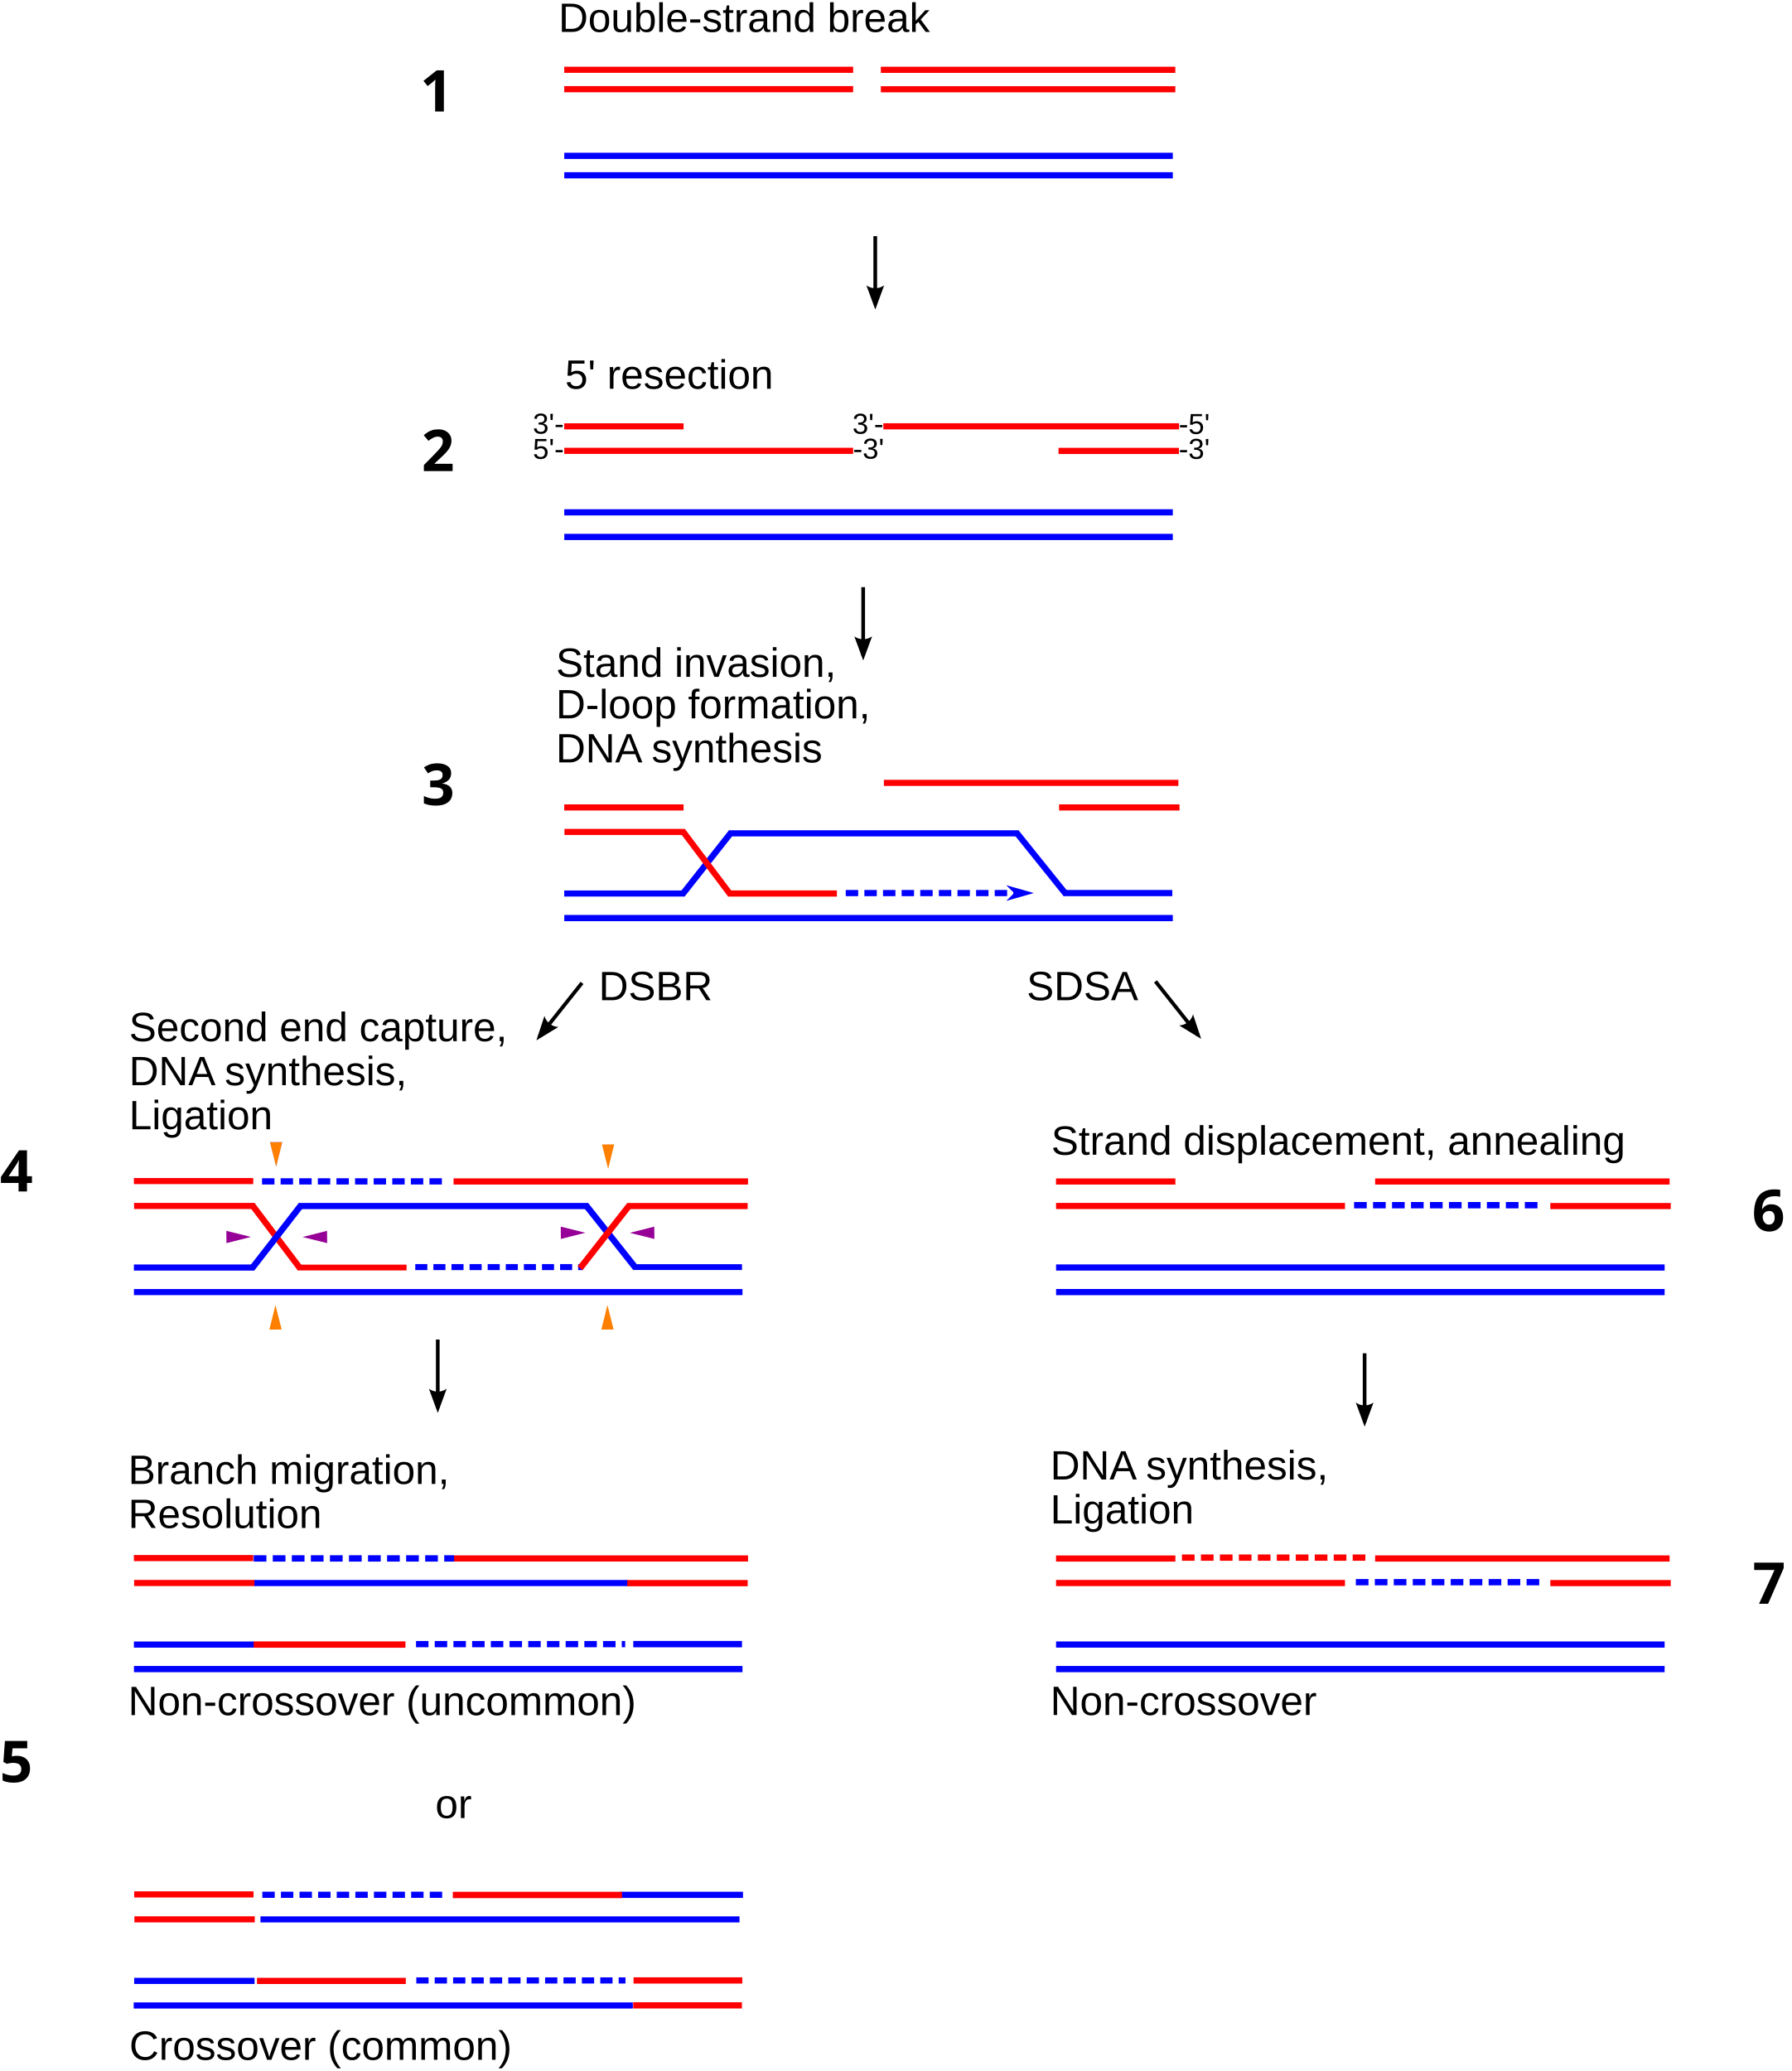
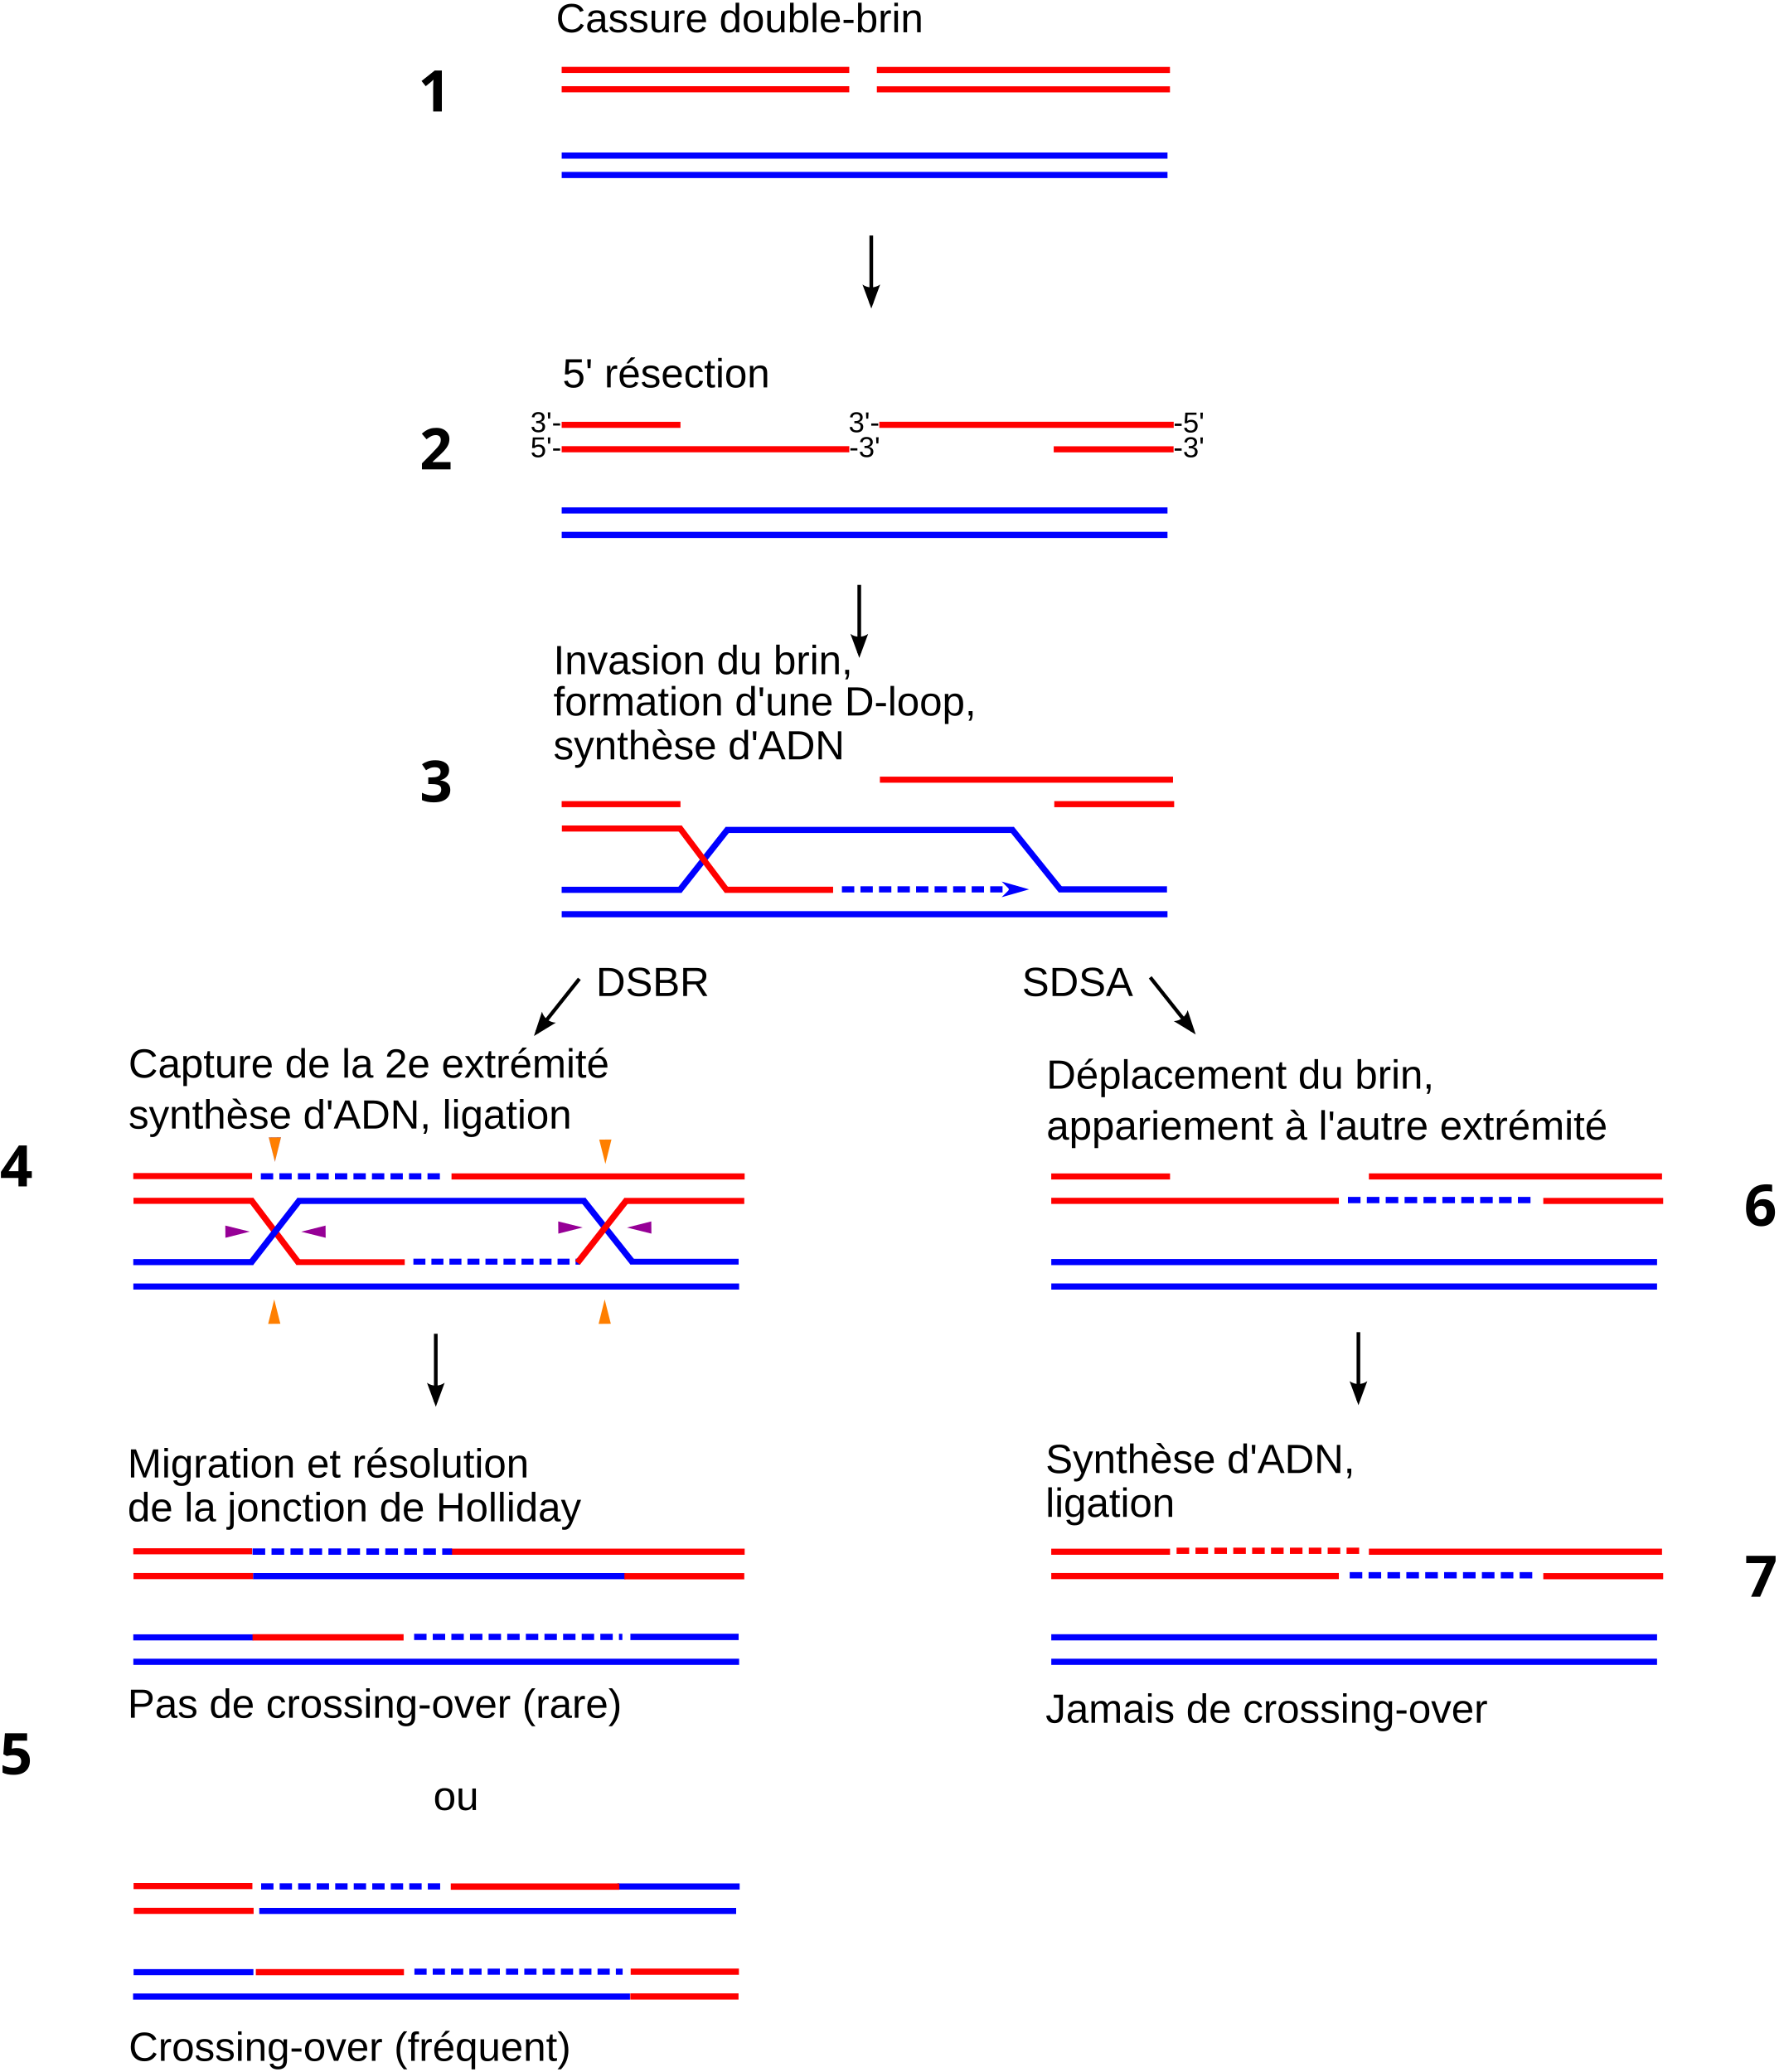
- <svg xmlns="http://www.w3.org/2000/svg" width="699.436" height="808.593" id="svg2" version="1.0">
+ <svg xmlns="http://www.w3.org/2000/svg" width="699.436" height="812.788" id="svg2" version="1.0">
  <defs id="defs4">
    <marker orient="auto" refY="0" refX="0" id="Arrow2Mend" style="overflow:visible">
      <path id="path3540" style="font-size:16px;fill-rule:evenodd;stroke-width:0.625;stroke-linejoin:round" d="M 8.719,4.034 -2.207,0.016 8.719,-4.002 c -1.745,2.372 -1.735,5.617 -6e-7,8.035 z" transform="scale(-0.6,-0.6)" />
    </marker>
    <marker style="overflow:visible" id="Arrow1SendL" refX="0" refY="0" orient="auto">
      <path transform="matrix(-0.2,0,0,-0.2,-1.2,0)" style="fill:#0000ff;fill-rule:evenodd;stroke:#0000ff;stroke-width:1pt;marker-start:none" d="M 0,0 5,-5 -12.5,0 5,5 0,0 Z" id="path4875" />
    </marker>
  </defs>
-   <g id="layer1" transform="translate(-17.94678,-70.93428)">
+   <g id="layer1" transform="translate(-17.94678,-70.73897)">
    <path style="fill:none;stroke:#000000;stroke-width:1.44;stroke-linecap:butt;stroke-linejoin:miter;stroke-miterlimit:4;stroke-dasharray:none;stroke-opacity:1;marker-end:url(#Arrow2Mend)" d="m 359.646,163.131 0,26.743" id="path5078" />
    <path style="fill:none;stroke:#000000;stroke-width:1.44;stroke-linecap:butt;stroke-linejoin:miter;stroke-miterlimit:4;stroke-dasharray:none;stroke-opacity:1;marker-end:url(#Arrow2Mend)" d="m 354.931,300.178 0,26.743" id="path5632" />
    <path style="fill:none;stroke:#000000;stroke-width:1.44;stroke-linecap:butt;stroke-linejoin:miter;stroke-miterlimit:4;stroke-dasharray:none;stroke-opacity:1;marker-end:url(#Arrow2Mend)" d="m 188.851,593.938 0,26.743" id="path5634" />
-     <path style="fill:none;stroke:#000000;stroke-width:1.44;stroke-linecap:butt;stroke-linejoin:miter;stroke-miterlimit:4;stroke-dasharray:none;stroke-opacity:1;marker-end:url(#Arrow2Mend)" d="m 550.688,599.31 0,26.743" id="path5637" />
+     <path style="fill:none;stroke:#000000;stroke-width:1.44;stroke-linecap:butt;stroke-linejoin:miter;stroke-miterlimit:4;stroke-dasharray:none;stroke-opacity:1;marker-end:url(#Arrow2Mend)" d="m 550.688,593.31 0,26.743" id="path5637" />
    <path style="fill:none;stroke:#000000;stroke-width:1.44;stroke-linecap:butt;stroke-linejoin:miter;stroke-miterlimit:4;stroke-dasharray:none;stroke-opacity:1;marker-end:url(#Arrow2Mend)" d="m 245.158,454.696 -16.637,20.938" id="path5639" />
    <path style="fill:none;stroke:#000000;stroke-width:1.44;stroke-linecap:butt;stroke-linejoin:miter;stroke-miterlimit:4;stroke-dasharray:none;stroke-opacity:1;marker-end:url(#Arrow2Mend)" d="m 469.04,454.117 16.637,20.938" id="path5641" />
    <g id="g4490">
      <path style="fill:none;fill-rule:evenodd;stroke:#ff0000;stroke-width:2.387;stroke-linecap:butt;stroke-linejoin:miter;stroke-miterlimit:4;stroke-dasharray:none;stroke-opacity:1" d="m 430.218,679.433 c 46.195,0 46.597,0 46.597,0" id="path2693" />
      <path style="fill:none;fill-rule:evenodd;stroke:#ff0000;stroke-width:2.407;stroke-linecap:butt;stroke-linejoin:miter;stroke-miterlimit:4;stroke-dasharray:none;stroke-opacity:1" d="m 430.228,688.995 c 111.817,0 112.79,0 112.79,0" id="path2695" />
      <path style="fill:none;fill-rule:evenodd;stroke:#ff0000;stroke-width:2.4;stroke-linecap:butt;stroke-linejoin:miter;stroke-miterlimit:4;stroke-dasharray:none;stroke-opacity:1" d="m 554.797,679.424 c 113.967,0 114.958,0 114.958,0" id="path2697" />
      <path style="fill:none;fill-rule:evenodd;stroke:#ff0000;stroke-width:2.395;stroke-linecap:butt;stroke-linejoin:miter;stroke-miterlimit:4;stroke-dasharray:none;stroke-opacity:1" d="m 623.191,689.029 c 46.613,0 47.018,0 47.018,0" id="path2699" />
      <path style="fill:none;fill-rule:evenodd;stroke:#0000ff;stroke-width:2.418;stroke-linecap:butt;stroke-linejoin:miter;stroke-miterlimit:4;stroke-dasharray:none;stroke-opacity:1" d="m 430.233,713.014 c 235.534,0 237.582,0 237.582,0" id="path2701" />
      <path style="fill:none;fill-rule:evenodd;stroke:#0000ff;stroke-width:2.428;stroke-linecap:butt;stroke-linejoin:miter;stroke-miterlimit:4;stroke-dasharray:none;stroke-opacity:1" d="m 430.238,722.61 c 235.524,0 237.572,0 237.572,0" id="path2703" />
      <path style="fill:none;fill-rule:evenodd;stroke:#ff0000;stroke-width:2.469;stroke-linecap:butt;stroke-linejoin:miter;stroke-miterlimit:4;stroke-dasharray:4.938, 2.469;stroke-dashoffset:0;stroke-opacity:1;marker-start:none" d="m 479.379,679.081 c 71.112,0 71.73,0 71.73,0" id="path2707" />
      <path style="fill:none;fill-rule:evenodd;stroke:#0000ff;stroke-width:2.469;stroke-linecap:butt;stroke-linejoin:miter;stroke-miterlimit:4;stroke-dasharray:4.938, 2.469;stroke-dashoffset:0;stroke-opacity:1;marker-start:none" d="m 547.265,688.681 c 71.112,0 71.73,0 71.73,0" id="path2709" />
-       <text id="text17932" y="740.539" x="427.988" style="font-style:normal;font-weight:normal;font-size:16px;font-family:Arial;fill:#000000;fill-opacity:1;stroke:none;stroke-width:1px;stroke-linecap:butt;stroke-linejoin:miter;stroke-opacity:1" xml:space="preserve">
-         <tspan style="font-size:16px" y="740.539" x="427.988" id="tspan17934">
-           <tspan style="font-size:16px" id="tspan17936" y="740.539" x="427.988">Non-crossover</tspan>
-         </tspan>
+       <text id="text17932" y="746.539" x="427.988" style="font-style:normal;font-weight:normal;font-size:16px;font-family:Arial;fill:#000000;fill-opacity:1;stroke:none;stroke-width:1px;stroke-linecap:butt;stroke-linejoin:miter;stroke-opacity:1" xml:space="preserve">
+         <tspan style="font-size:16px" y="746.539" x="427.988" id="tspan17934">Jamais de crossing-over</tspan>
      </text>
      <text id="text17944" y="648.561" x="427.988" style="font-style:normal;font-weight:normal;font-size:16px;font-family:Arial;fill:#000000;fill-opacity:1;stroke:none;stroke-width:1px;stroke-linecap:butt;stroke-linejoin:miter;stroke-opacity:1" xml:space="preserve">
        <tspan style="font-size:16px" y="648.561" x="427.988" id="tspan17946">
-           <tspan style="font-size:16px" id="tspan17948" y="648.561" x="427.988">DNA synthesis,</tspan>
+           <tspan style="font-size:16px" id="tspan17948" y="648.561" x="427.988">Synthèse d'ADN,</tspan>
        </tspan>
        <tspan style="font-size:16px" y="665.761" x="427.988" id="tspan17952">
-           <tspan style="font-size:16px" id="tspan17954" y="665.761" x="427.988">Ligation</tspan>
+           <tspan style="font-size:16px" id="tspan17954" y="665.761" x="427.988">ligation</tspan>
        </tspan>
      </text>
    </g>
    <g id="g4439">
      <path style="fill:none;fill-rule:evenodd;stroke:#ff0000;stroke-width:2.393;stroke-linecap:butt;stroke-linejoin:miter;stroke-miterlimit:4;stroke-dasharray:none;stroke-opacity:1" d="m 70.22,679.263 c 46.195,0 46.597,0 46.597,0" id="path3352" />
      <path style="fill:none;fill-rule:evenodd;stroke:#ff0000;stroke-width:2.389;stroke-linecap:butt;stroke-linejoin:miter;stroke-miterlimit:4;stroke-dasharray:none;stroke-opacity:1" d="m 70.304,688.987 c 46.592,0 46.997,0 46.997,0" id="path3354" />
      <path style="fill:none;fill-rule:evenodd;stroke:#ff0000;stroke-width:2.4;stroke-linecap:butt;stroke-linejoin:miter;stroke-miterlimit:4;stroke-dasharray:none;stroke-opacity:1" d="m 195.027,679.423 c 113.967,0 114.958,0 114.958,0" id="path3356" />
      <path style="fill:none;fill-rule:evenodd;stroke:#0000ff;stroke-width:2.428;stroke-linecap:butt;stroke-linejoin:miter;stroke-miterlimit:4;stroke-dasharray:none;stroke-opacity:1" d="m 70.241,722.61 c 235.524,0 237.572,0 237.572,0" id="path3358" />
      <path style="fill:none;fill-rule:evenodd;stroke:#0000ff;stroke-width:2.389;stroke-linecap:butt;stroke-linejoin:miter;stroke-miterlimit:4;stroke-dasharray:none;stroke-opacity:1" d="m 70.221,713.029 c 46.592,0 46.997,0 46.997,0" id="path3362" />
      <path style="fill:none;fill-rule:evenodd;stroke:#ff0000;stroke-width:2.488;stroke-linecap:butt;stroke-linejoin:miter;stroke-miterlimit:4;stroke-dasharray:none;stroke-opacity:1" d="m 116.99,713.026 c 58.733,0 59.244,0 59.244,0" id="path3366" />
      <path style="fill:none;fill-rule:evenodd;stroke:#0000ff;stroke-width:2.434;stroke-linecap:butt;stroke-linejoin:miter;stroke-miterlimit:4;stroke-dasharray:4.868, 2.434;stroke-dashoffset:0;stroke-opacity:1;marker-start:none" d="m 180.362,712.852 c 80.955,0 81.659,0 81.659,0" id="path3368" />
      <path style="fill:none;fill-rule:evenodd;stroke:#0000ff;stroke-width:2.397;stroke-linecap:butt;stroke-linejoin:miter;stroke-miterlimit:4;stroke-dasharray:none;stroke-opacity:1" d="m 117.242,689.01 c 144.712,0 145.97,0 145.97,0" id="path3370" />
      <path style="fill:none;fill-rule:evenodd;stroke:#0000ff;stroke-width:2.476;stroke-linecap:butt;stroke-linejoin:miter;stroke-miterlimit:4;stroke-dasharray:none;stroke-opacity:1" d="m 265.175,712.852 c 42.08,0 42.446,0 42.446,0" id="path3374" />
      <path style="fill:#000000;fill-opacity:1;fill-rule:evenodd;stroke:#ff0000;stroke-width:2.443;stroke-linecap:butt;stroke-linejoin:miter;stroke-miterlimit:4;stroke-dasharray:none;stroke-opacity:1" d="m 262.82,689.058 c 46.613,0 47.018,0 47.018,0" id="path3378" />
      <path style="fill:none;fill-rule:evenodd;stroke:#0000ff;stroke-width:2.479;stroke-linecap:butt;stroke-linejoin:miter;stroke-miterlimit:4;stroke-dasharray:4.959, 2.479;stroke-dashoffset:0;stroke-opacity:1;marker-start:none" d="m 116.995,679.389 c 77.561,0 78.235,0 78.235,0" id="path3380" />
      <path style="fill:none;fill-rule:evenodd;stroke:#ff0000;stroke-width:2.393;stroke-linecap:butt;stroke-linejoin:miter;stroke-miterlimit:4;stroke-dasharray:none;stroke-opacity:1" d="m 70.332,810.59 c 46.195,0 46.597,0 46.597,0" id="path3404" />
      <path style="fill:none;fill-rule:evenodd;stroke:#ff0000;stroke-width:2.389;stroke-linecap:butt;stroke-linejoin:miter;stroke-miterlimit:4;stroke-dasharray:none;stroke-opacity:1" d="m 70.415,820.314 c 46.592,0 46.997,0 46.997,0" id="path3406" />
      <path style="fill:none;fill-rule:evenodd;stroke:#0000ff;stroke-width:2.414;stroke-linecap:butt;stroke-linejoin:miter;stroke-miterlimit:4;stroke-dasharray:none;stroke-opacity:1" d="m 260.059,810.75 c 47.545,0 47.959,0 47.959,0" id="path3408" />
      <path style="fill:none;fill-rule:evenodd;stroke:#0000ff;stroke-width:2.399;stroke-linecap:butt;stroke-linejoin:miter;stroke-miterlimit:4;stroke-dasharray:none;stroke-opacity:1" d="m 70.136,853.936 c 193.191,0 194.871,0 194.871,0" id="path3410" />
      <path style="fill:none;fill-rule:evenodd;stroke:#0000ff;stroke-width:2.389;stroke-linecap:butt;stroke-linejoin:miter;stroke-miterlimit:4;stroke-dasharray:none;stroke-opacity:1" d="m 70.333,844.356 c 46.592,0 46.997,0 46.997,0" id="path3412" />
      <path style="fill:none;fill-rule:evenodd;stroke:#ff0000;stroke-width:2.422;stroke-linecap:butt;stroke-linejoin:miter;stroke-miterlimit:4;stroke-dasharray:none;stroke-opacity:1" d="m 118.275,844.353 c 57.596,0 58.096,0 58.096,0" id="path3414" />
      <path style="fill:none;fill-rule:evenodd;stroke:#0000ff;stroke-width:2.394;stroke-linecap:butt;stroke-linejoin:miter;stroke-miterlimit:4;stroke-dasharray:4.788, 2.394;stroke-dashoffset:0;stroke-opacity:1;marker-start:none" d="m 180.473,844.179 c 80.955,0 81.659,0 81.659,0" id="path3416" />
      <path style="fill:none;fill-rule:evenodd;stroke:#0000ff;stroke-width:2.384;stroke-linecap:butt;stroke-linejoin:miter;stroke-miterlimit:4;stroke-dasharray:none;stroke-opacity:1" d="m 119.625,820.336 c 185.415,0 187.027,0 187.027,0" id="path3418" />
      <path style="fill:none;fill-rule:evenodd;stroke:#ff0000;stroke-width:2.44;stroke-linecap:butt;stroke-linejoin:miter;stroke-miterlimit:4;stroke-dasharray:none;stroke-opacity:1" d="m 265.287,844.179 c 42.08,0 42.446,0 42.446,0" id="path3420" />
      <path style="fill:none;fill-rule:evenodd;stroke:#0000ff;stroke-width:2.421;stroke-linecap:butt;stroke-linejoin:miter;stroke-miterlimit:4;stroke-dasharray:4.842, 2.421;stroke-dashoffset:0;stroke-opacity:1;marker-start:none" d="m 120.359,810.716 c 71.112,0 71.73,0 71.73,0" id="path3424" />
      <path style="fill:none;fill-rule:evenodd;stroke:#ff0000;stroke-width:2.488;stroke-linecap:butt;stroke-linejoin:miter;stroke-miterlimit:4;stroke-dasharray:none;stroke-opacity:1" d="m 194.733,810.795 c 65.502,0 66.072,0 66.072,0" id="path3506" />
      <path style="fill:none;fill-rule:evenodd;stroke:#ff0000;stroke-width:2.44;stroke-linecap:butt;stroke-linejoin:miter;stroke-miterlimit:4;stroke-dasharray:none;stroke-opacity:1" d="m 265.137,853.896 c 42.08,0 42.446,0 42.446,0" id="path3508" />
-       <text id="text17918" y="875.16" x="68.431" style="font-style:normal;font-weight:normal;font-size:16px;font-family:Arial;fill:#000000;fill-opacity:1;stroke:none;stroke-width:1px;stroke-linecap:butt;stroke-linejoin:miter;stroke-opacity:1" xml:space="preserve">
-         <tspan style="font-size:16px" y="875.16" x="68.431" id="tspan17920">
-           <tspan style="font-size:16px" id="tspan17922" y="875.16" x="68.431">Crossover (common)</tspan>
+       <text id="text17918" y="879.16" x="68.431" style="font-style:normal;font-weight:normal;font-size:16px;font-family:Arial;fill:#000000;fill-opacity:1;stroke:none;stroke-width:1px;stroke-linecap:butt;stroke-linejoin:miter;stroke-opacity:1" xml:space="preserve">
+         <tspan style="font-size:16px" y="879.16" x="68.431" id="tspan17920">Crossing-over (fréquent)<tspan style="font-size:16px" id="tspan17922" y="879.16" x="68.431" />
        </tspan>
      </text>
      <text id="text17924" y="780.761" x="187.884" style="font-style:normal;font-weight:normal;font-size:16px;font-family:Arial;fill:#000000;fill-opacity:1;stroke:none;stroke-width:1px;stroke-linecap:butt;stroke-linejoin:miter;stroke-opacity:1" xml:space="preserve">
-         <tspan style="font-size:16px" y="780.761" x="187.884" id="tspan17926">
-           <tspan style="font-size:16px" id="tspan17928" y="780.761" x="187.884">or</tspan>
-         </tspan>
-       </text>
-       <text id="text17938" y="740.581" x="67.988" style="font-style:normal;font-weight:normal;font-size:16px;font-family:Arial;fill:#000000;fill-opacity:1;stroke:none;stroke-width:1px;stroke-linecap:butt;stroke-linejoin:miter;stroke-opacity:1" xml:space="preserve">
-         <tspan style="font-size:16px" y="740.581" x="67.988" id="tspan17940">
-           <tspan style="font-size:16px" id="tspan17942" y="740.581" x="67.988">Non-crossover (uncommon)</tspan>
+         <tspan style="font-size:16px" y="780.761" x="187.884" id="tspan17926">ou<tspan style="font-size:16px" id="tspan17928" y="780.761" x="187.884" />
+         </tspan>
+       </text>
+       <text id="text17938" y="744.581" x="67.988" style="font-style:normal;font-weight:normal;font-size:16px;font-family:Arial;fill:#000000;fill-opacity:1;stroke:none;stroke-width:1px;stroke-linecap:butt;stroke-linejoin:miter;stroke-opacity:1" xml:space="preserve">
+         <tspan style="font-size:16px" y="744.581" x="67.988" id="tspan17940">Pas de crossing-over (rare)<tspan style="font-size:16px" id="tspan17942" y="744.581" x="67.988" />
        </tspan>
      </text>
      <text id="text17956" y="650.31" x="67.988" style="font-style:normal;font-weight:normal;font-size:16px;font-family:Arial;fill:#000000;fill-opacity:1;stroke:none;stroke-width:1px;stroke-linecap:butt;stroke-linejoin:miter;stroke-opacity:1" xml:space="preserve">
-         <tspan style="font-size:16px" y="650.31" x="67.988" id="tspan17958">
-           <tspan style="font-size:16px" id="tspan17960" y="650.31" x="67.988">Branch migration,</tspan>
+         <tspan style="font-size:16px" y="650.31" x="67.988" id="tspan17958">Migration et résolution<tspan style="font-size:16px" id="tspan17960" y="650.31" x="67.988" />
        </tspan>
        <tspan style="font-size:16px" y="667.51" x="67.988" id="tspan17964">
-           <tspan style="font-size:16px" id="tspan17966" y="667.51" x="67.988">Resolution</tspan>
+           <tspan style="font-size:16px" id="tspan17966" y="667.51" x="67.988">de la jonction de Holliday</tspan>
        </tspan>
      </text>
    </g>
    <g id="g4478">
      <path style="fill:none;fill-rule:evenodd;stroke:#ff0000;stroke-width:2.387;stroke-linecap:butt;stroke-linejoin:miter;stroke-miterlimit:4;stroke-dasharray:none;stroke-opacity:1" d="m 430.217,532.234 c 46.196,0 46.597,0 46.597,0" id="path2681" />
      <path style="fill:none;fill-rule:evenodd;stroke:#ff0000;stroke-width:2.407;stroke-linecap:butt;stroke-linejoin:miter;stroke-miterlimit:4;stroke-dasharray:none;stroke-opacity:1" d="m 430.227,541.795 c 111.817,0 112.79,0 112.79,0" id="path2683" />
      <path style="fill:none;fill-rule:evenodd;stroke:#ff0000;stroke-width:2.4;stroke-linecap:butt;stroke-linejoin:miter;stroke-miterlimit:4;stroke-dasharray:none;stroke-opacity:1" d="m 554.796,532.224 c 113.967,0 114.958,0 114.958,0" id="path2685" />
      <path style="fill:none;fill-rule:evenodd;stroke:#ff0000;stroke-width:2.395;stroke-linecap:butt;stroke-linejoin:miter;stroke-miterlimit:4;stroke-dasharray:none;stroke-opacity:1" d="m 623.191,541.829 c 46.613,0 47.018,0 47.018,0" id="path2687" />
      <path style="fill:none;fill-rule:evenodd;stroke:#0000ff;stroke-width:2.418;stroke-linecap:butt;stroke-linejoin:miter;stroke-miterlimit:4;stroke-dasharray:none;stroke-opacity:1" d="m 430.233,565.814 c 235.534,0 237.582,0 237.582,0" id="path2689" />
      <path style="fill:none;fill-rule:evenodd;stroke:#0000ff;stroke-width:2.428;stroke-linecap:butt;stroke-linejoin:miter;stroke-miterlimit:4;stroke-dasharray:none;stroke-opacity:1" d="m 430.238,575.41 c 235.524,0 237.572,0 237.572,0" id="path2691" />
      <path style="fill:none;fill-rule:evenodd;stroke:#0000ff;stroke-width:2.469;stroke-linecap:butt;stroke-linejoin:miter;stroke-miterlimit:4;stroke-dasharray:4.938, 2.469;stroke-dashoffset:0;stroke-opacity:1;marker-start:none" d="m 546.578,541.481 c 71.112,0 71.73,0 71.73,0" id="path2705" />
-       <text id="text17970" y="521.791" x="428.328" style="font-style:normal;font-weight:normal;font-size:16px;font-family:Arial;fill:#000000;fill-opacity:1;stroke:none;stroke-width:1px;stroke-linecap:butt;stroke-linejoin:miter;stroke-opacity:1" xml:space="preserve">
-         <tspan style="font-size:16px" y="521.791" x="428.328" id="tspan17972">
-           <tspan style="font-size:16px" id="tspan17974" y="521.791" x="428.328">Strand displacement, annealing</tspan>
-         </tspan>
+       <text id="text17970" y="497.791" x="428.328" style="font-style:normal;font-weight:normal;font-size:16px;font-family:Arial;fill:#000000;fill-opacity:1;stroke:none;stroke-width:1px;stroke-linecap:butt;stroke-linejoin:miter;stroke-opacity:1" xml:space="preserve">
+         <tspan style="font-size:16px" y="497.791" x="428.328" id="tspan17972">Déplacement du brin,</tspan>
+         <tspan style="font-size:16px" y="517.791" x="428.328" id="tspan5870">appariement à l'autre extrémité</tspan>
      </text>
    </g>
    <g id="g4407">
      <path style="fill:none;fill-rule:evenodd;stroke:#ff0000;stroke-width:2.446;stroke-linecap:butt;stroke-linejoin:miter;stroke-miterlimit:4;stroke-dasharray:none;stroke-opacity:1" d="m 116.328,541.337 c 18.682,24.674 18.845,24.888 18.845,24.888" id="path3330" />
      <path style="fill:none;fill-rule:evenodd;stroke:#ff0000;stroke-width:2.387;stroke-linecap:butt;stroke-linejoin:miter;stroke-miterlimit:4;stroke-dasharray:none;stroke-opacity:1" d="m 70.217,532.069 c 46.195,0 46.597,0 46.597,0" id="path3320" />
      <path style="fill:none;fill-rule:evenodd;stroke:#ff0000;stroke-width:2.389;stroke-linecap:butt;stroke-linejoin:miter;stroke-miterlimit:4;stroke-dasharray:none;stroke-opacity:1" d="m 70.301,541.787 c 46.592,0 46.997,0 46.997,0" id="path3322" />
      <path style="fill:none;fill-rule:evenodd;stroke:#ff0000;stroke-width:2.4;stroke-linecap:butt;stroke-linejoin:miter;stroke-miterlimit:4;stroke-dasharray:none;stroke-opacity:1" d="m 195.024,532.223 c 113.967,0 114.958,0 114.958,0" id="path3324" />
      <path style="fill:none;fill-rule:evenodd;stroke:#0000ff;stroke-width:2.38;stroke-linecap:butt;stroke-linejoin:miter;stroke-miterlimit:4;stroke-dasharray:none;stroke-opacity:1" d="m 70.238,575.41 c 235.524,0 237.572,0 237.572,0" id="path3328" />
      <path style="fill:none;fill-rule:evenodd;stroke:#0000ff;stroke-width:2.389;stroke-linecap:butt;stroke-linejoin:miter;stroke-miterlimit:4;stroke-dasharray:none;stroke-opacity:1" d="m 70.218,565.829 c 46.592,0 46.997,0 46.997,0" id="path3332" />
      <path style="fill:none;fill-rule:evenodd;stroke:#0000ff;stroke-width:2.475;stroke-linecap:butt;stroke-linejoin:miter;stroke-miterlimit:4;stroke-dasharray:none;stroke-opacity:1" d="m 135.564,541.377 c -19.147,24.651 -19.314,24.865 -19.314,24.865" id="path3334" />
      <path style="fill:none;fill-rule:evenodd;stroke:#ff0000;stroke-width:2.276;stroke-linecap:butt;stroke-linejoin:miter;stroke-miterlimit:4;stroke-dasharray:none;stroke-opacity:1" d="m 134.199,565.826 c 42.11,0 42.476,0 42.476,0" id="path3336" />
      <path style="fill:none;fill-rule:evenodd;stroke:#0000ff;stroke-width:2.356;stroke-linecap:butt;stroke-linejoin:miter;stroke-miterlimit:4;stroke-dasharray:4.711, 2.356;stroke-dashoffset:0;stroke-opacity:1;marker-start:none" d="m 180.067,565.652 c 64.738,0 65.301,0 65.301,0" id="path3338" />
      <path style="fill:none;fill-rule:evenodd;stroke:#0000ff;stroke-width:2.405;stroke-linecap:butt;stroke-linejoin:miter;stroke-miterlimit:4;stroke-dasharray:none;stroke-opacity:1" d="m 134.594,541.821 c 112,0 112.974,0 112.974,0" id="path3340" />
      <path style="fill:none;fill-rule:evenodd;stroke:#0000ff;stroke-width:2.276;stroke-linecap:butt;stroke-linejoin:miter;stroke-miterlimit:4;stroke-dasharray:none;stroke-opacity:1" d="m 265.172,565.652 c 42.08,0 42.446,0 42.446,0" id="path3344" />
      <path style="fill:#000000;fill-opacity:1;fill-rule:evenodd;stroke:#ff0000;stroke-width:2.395;stroke-linecap:butt;stroke-linejoin:miter;stroke-miterlimit:4;stroke-dasharray:none;stroke-opacity:1" d="m 262.817,541.826 c 46.613,0 47.018,0 47.018,0" id="path3348" />
      <path style="fill:none;fill-rule:evenodd;stroke:#0000ff;stroke-width:2.421;stroke-linecap:butt;stroke-linejoin:miter;stroke-miterlimit:4;stroke-dasharray:4.842, 2.421;stroke-dashoffset:0;stroke-opacity:1;marker-start:none" d="m 120.244,532.189 c 71.112,0 71.73,0 71.73,0" id="path3350" />
      <path transform="matrix(-0.01921021,0.01785869,-0.00775072,-0.04426285,148.8622,523.434)" d="M 1090.965,587.692 875.735,501.843 1057.697,358.373 Z" id="path5056" style="opacity:1;fill:#ff7f00;fill-opacity:1;stroke:#0000ff;stroke-opacity:1" />
      <path transform="matrix(0.01921021,-0.01785869,0.00775072,0.04426285,102.3924,583.4874)" d="M 1090.965,587.692 875.735,501.843 1057.697,358.373 Z" id="path5062" style="opacity:1;fill:#ff7f00;fill-opacity:1" />
      <path transform="matrix(-0.01785869,-0.01921021,0.04426285,-0.00775072,139.0916,577.0052)" d="M 1090.965,587.692 875.735,501.843 1057.697,358.373 Z" id="path5064" style="opacity:1;fill:#960096;fill-opacity:1" />
      <path transform="matrix(0.01785869,0.01921021,-0.04426285,0.00775072,112.8787,530.7798)" d="M 1090.965,587.692 875.735,501.843 1057.697,358.373 Z" id="path5068" style="opacity:1;fill:#960096;fill-opacity:1" />
      <path transform="matrix(-0.01921021,0.01785869,-0.00775072,-0.04426285,278.4621,524.3124)" d="M 1090.965,587.692 875.735,501.843 1057.697,358.373 Z" id="path5070" style="opacity:1;fill:#ff7f00;fill-opacity:1" />
      <path transform="matrix(0.01921021,-0.01785869,0.00775072,0.04426285,231.9924,583.4874)" d="M 1090.965,587.692 875.735,501.843 1057.697,358.373 Z" id="path5072" style="opacity:1;fill:#ff7f00;fill-opacity:1" />
      <path transform="matrix(-0.01785869,-0.01921021,0.04426285,-0.00775072,266.8401,575.3732)" d="M 1090.965,587.692 875.735,501.843 1057.697,358.373 Z" id="path5074" style="opacity:1;fill:#960096;fill-opacity:1" />
      <path transform="matrix(0.01785869,0.01921021,-0.04426285,0.00775072,243.4387,529.1478)" d="M 1090.965,587.692 875.735,501.843 1057.697,358.373 Z" id="path5076" style="opacity:1;fill:#960096;fill-opacity:1" />
      <path style="fill:none;fill-rule:evenodd;stroke:#0000ff;stroke-width:2.478;stroke-linecap:butt;stroke-linejoin:miter;stroke-miterlimit:4;stroke-dasharray:none;stroke-opacity:1" d="m 246.592,541.383 c 19.374,24.422 19.542,24.635 19.542,24.635" id="path3342" />
      <path style="fill:none;fill-rule:evenodd;stroke:#ff0000;stroke-width:2.469;stroke-linecap:butt;stroke-linejoin:miter;stroke-miterlimit:4;stroke-dasharray:none;stroke-opacity:1" d="m 263.784,541.403 c -19.197,24.473 -19.364,24.686 -19.364,24.686" id="path3346" />
-       <text id="text17976" y="477.446" x="68.328" style="font-style:normal;font-weight:normal;font-size:16px;font-family:Arial;fill:#000000;fill-opacity:1;stroke:none;stroke-width:1px;stroke-linecap:butt;stroke-linejoin:miter;stroke-opacity:1" xml:space="preserve">
-         <tspan style="font-size:16px" y="477.446" x="68.328" id="tspan17978">
-           <tspan style="font-size:16px" id="tspan17980" y="477.446" x="68.328">Second end capture,</tspan>
-         </tspan>
-         <tspan style="font-size:16px" y="494.646" x="68.328" id="tspan17984">
-           <tspan style="font-size:16px" id="tspan17986" y="494.646" x="68.328">DNA synthesis,</tspan>
-         </tspan>
-         <tspan style="font-size:16px" y="511.846" x="68.328" id="tspan17990">
-           <tspan style="font-size:16px" id="tspan17992" y="511.846" x="68.328">Ligation</tspan>
+       <text id="text17976" y="493.446" x="68.328" style="font-style:normal;font-weight:normal;font-size:16px;font-family:Arial;fill:#000000;fill-opacity:1;stroke:none;stroke-width:1px;stroke-linecap:butt;stroke-linejoin:miter;stroke-opacity:1" xml:space="preserve">
+         <tspan style="font-size:16px" y="493.446" x="68.328" id="tspan17978">Capture de la 2e extrémité</tspan>
+         <tspan style="font-size:16px" y="513.446" x="68.328" id="tspan17984">synthèse d'ADN, ligation</tspan>
+         <tspan style="font-size:16px" y="513.446" x="68.328" id="tspan17990">
+           <tspan style="font-size:16px" id="tspan17992" y="527.846" x="68.328" />
        </tspan>
      </text>
    </g>
    <text xml:space="preserve" style="font-style:normal;font-weight:normal;font-size:14px;font-family:Arial;fill:#000000;fill-opacity:1;stroke:none" x="418.746" y="461.444" id="text17996">
      <tspan id="tspan17998" x="418.746" y="461.444" style="font-size:16px">
        <tspan x="418.746" y="461.444" id="tspan18000" style="font-size:16px">SDSA</tspan>
      </tspan>
    </text>
    <text xml:space="preserve" style="font-style:normal;font-weight:normal;font-size:16px;font-family:Arial;fill:#000000;fill-opacity:1;stroke:none" x="251.689" y="461.445" id="text18002">
      <tspan id="tspan18004" x="251.689" y="461.445" style="font-size:16px">
        <tspan x="251.689" y="461.445" id="tspan18006" style="font-size:16px">DSBR</tspan>
      </tspan>
    </text>
    <g id="g4385">
      <path style="fill:none;fill-rule:evenodd;stroke:#ff0000;stroke-width:2.387;stroke-linecap:butt;stroke-linejoin:miter;stroke-miterlimit:4;stroke-dasharray:none;stroke-opacity:1" d="m 238.217,386.193 c 46.196,0 46.597,0 46.597,0" id="path5764" />
      <path style="fill:none;fill-rule:evenodd;stroke:#ff0000;stroke-width:2.389;stroke-linecap:butt;stroke-linejoin:miter;stroke-miterlimit:4;stroke-dasharray:none;stroke-opacity:1" d="m 238.301,395.75 c 46.592,0 46.997,0 46.997,0" id="path5766" />
      <path style="fill:none;fill-rule:evenodd;stroke:#ff0000;stroke-width:2.4;stroke-linecap:butt;stroke-linejoin:miter;stroke-miterlimit:4;stroke-dasharray:none;stroke-opacity:1" d="m 363.018,376.586 c 113.967,0 114.958,0 114.958,0" id="path5768" />
      <path style="fill:#000000;fill-opacity:1;fill-rule:evenodd;stroke:#ff0000;stroke-width:2.395;stroke-linecap:butt;stroke-linejoin:miter;stroke-miterlimit:4;stroke-dasharray:none;stroke-opacity:1" d="m 431.413,386.189 c 46.613,0 47.018,0 47.018,0" id="path5770" />
      <path style="fill:none;fill-rule:evenodd;stroke:#0000ff;stroke-width:2.428;stroke-linecap:butt;stroke-linejoin:miter;stroke-miterlimit:4;stroke-dasharray:none;stroke-opacity:1" d="m 238.238,429.373 c 235.524,0 237.572,0 237.572,0" id="path5774" />
      <path style="fill:none;fill-rule:evenodd;stroke:#0000ff;stroke-width:2.389;stroke-linecap:butt;stroke-linejoin:miter;stroke-miterlimit:4;stroke-dasharray:none;stroke-opacity:1" d="m 238.218,419.792 c 46.592,0 46.997,0 46.997,0" id="path5778" />
      <path style="fill:none;fill-rule:evenodd;stroke:#0000ff;stroke-width:2.447;stroke-linecap:butt;stroke-linejoin:miter;stroke-miterlimit:4;stroke-dasharray:none;stroke-opacity:1" d="m 303.513,395.836 c -19.08,24.179 -19.246,24.389 -19.246,24.389" id="path5780" />
      <path style="fill:none;fill-rule:evenodd;stroke:#ff0000;stroke-width:2.42;stroke-linecap:butt;stroke-linejoin:miter;stroke-miterlimit:4;stroke-dasharray:none;stroke-opacity:1" d="m 302.199,419.789 c 42.11,0 42.476,0 42.476,0" id="path5802" />
      <path style="fill:#0000ff;fill-opacity:1;fill-rule:evenodd;stroke:#0000ff;stroke-width:2.423;stroke-linecap:butt;stroke-linejoin:miter;stroke-miterlimit:4;stroke-dasharray:4.846, 2.423;stroke-dashoffset:0;stroke-opacity:1;marker-start:none;marker-end:url(#Arrow1SendL)" d="m 348.131,419.615 c 68.49,0 69.086,0 69.086,0" id="path5804" />
      <path style="fill:none;fill-rule:evenodd;stroke:#0000ff;stroke-width:2.405;stroke-linecap:butt;stroke-linejoin:miter;stroke-miterlimit:4;stroke-dasharray:none;stroke-opacity:1" d="m 302.594,396.301 c 112,0 112.974,0 112.974,0" id="path5806" />
      <path style="fill:none;fill-rule:evenodd;stroke:#0000ff;stroke-width:2.404;stroke-linecap:butt;stroke-linejoin:miter;stroke-miterlimit:4;stroke-dasharray:none;stroke-opacity:1" d="m 414.641,395.849 c 19.299,24.004 19.467,24.213 19.467,24.213" id="path5808" />
      <path style="fill:none;fill-rule:evenodd;stroke:#0000ff;stroke-width:2.42;stroke-linecap:butt;stroke-linejoin:miter;stroke-miterlimit:4;stroke-dasharray:none;stroke-opacity:1" d="m 433.172,419.615 c 42.08,0 42.446,0 42.446,0" id="path8464" />
      <path style="fill:none;fill-rule:evenodd;stroke:#ff0000;stroke-width:2.399;stroke-linecap:butt;stroke-linejoin:miter;stroke-miterlimit:4;stroke-dasharray:none;stroke-opacity:1" d="m 284.356,395.281 c 18.641,24.763 18.803,24.978 18.803,24.978" id="path5776" />
      <text id="text18008" y="335.204" x="234.981" style="font-style:normal;font-weight:normal;font-size:16px;font-family:Arial;fill:#000000;fill-opacity:1;stroke:none;stroke-width:1px;stroke-linecap:butt;stroke-linejoin:miter;stroke-opacity:1" xml:space="preserve">
-         <tspan style="font-size:16px" y="335.204" x="234.981" id="tspan18010">
-           <tspan style="font-size:16px" id="tspan18012" y="335.204" x="234.981">Stand invasion,</tspan>
-         </tspan>
+         <tspan style="font-size:16px" y="335.204" x="234.981" id="tspan18010">Invasion du brin,</tspan>
        <tspan style="font-size:16px" y="351.404" x="234.981" id="tspan18016">
-           <tspan style="font-size:16px" id="tspan18018" y="351.404" x="234.981">D-loop formation,</tspan>
+           <tspan style="font-size:16px" id="tspan18018" y="351.404" x="234.981">formation d'une D-loop,</tspan>
        </tspan>
        <tspan style="font-size:16px" y="368.604" x="234.981" id="tspan18022">
-           <tspan style="font-size:16px" id="tspan18024" y="368.604" x="234.981">DNA synthesis</tspan>
+           <tspan style="font-size:16px" id="tspan18024" y="368.604" x="234.981">synthèse d'ADN</tspan>
        </tspan>
      </text>
    </g>
    <g id="g4345">
      <path style="fill:none;fill-rule:evenodd;stroke:#ff0000;stroke-width:2.395;stroke-linecap:butt;stroke-linejoin:miter;stroke-miterlimit:4;stroke-dasharray:none;stroke-opacity:1" d="m 238.221,98.17 c 111.82,0 112.793,0 112.793,0" id="path5636" />
      <path style="fill:none;fill-rule:evenodd;stroke:#ff0000;stroke-width:2.407;stroke-linecap:butt;stroke-linejoin:miter;stroke-miterlimit:4;stroke-dasharray:none;stroke-opacity:1" d="m 238.222,105.758 c 111.817,0 112.79,0 112.79,0" id="path5638" />
      <path style="fill:none;fill-rule:evenodd;stroke:#ff0000;stroke-width:2.4;stroke-linecap:butt;stroke-linejoin:miter;stroke-miterlimit:4;stroke-dasharray:none;stroke-opacity:1" d="m 361.826,98.186 c 113.967,0 114.958,0 114.958,0" id="path5640" />
      <path style="fill:none;fill-rule:evenodd;stroke:#ff0000;stroke-width:2.401;stroke-linecap:butt;stroke-linejoin:miter;stroke-miterlimit:4;stroke-dasharray:none;stroke-opacity:1" d="m 361.828,105.786 c 113.964,0 114.955,0 114.955,0" id="path5642" />
      <path style="fill:none;fill-rule:evenodd;stroke:#0000ff;stroke-width:2.418;stroke-linecap:butt;stroke-linejoin:miter;stroke-miterlimit:4;stroke-dasharray:none;stroke-opacity:1" d="m 238.233,131.778 c 235.534,0 237.582,0 237.582,0" id="path5644" />
      <path style="fill:none;fill-rule:evenodd;stroke:#0000ff;stroke-width:2.428;stroke-linecap:butt;stroke-linejoin:miter;stroke-miterlimit:4;stroke-dasharray:none;stroke-opacity:1" d="m 238.233,139.373 c 235.534,0 237.582,0 237.582,0" id="path5646" />
      <text id="text18032" y="83.387" x="235.987" style="font-style:normal;font-weight:normal;font-size:16px;font-family:Arial;fill:#000000;fill-opacity:1;stroke:none" xml:space="preserve">
-         <tspan style="font-size:16px" y="83.387" x="235.987" id="tspan18034">
-           <tspan style="font-size:16px" id="tspan18036" y="83.387" x="235.987">Double-strand break</tspan>
+         <tspan style="font-size:16px" y="83.387" x="235.987" id="tspan18034">Cassure double-brin<tspan style="font-size:16px" id="tspan18036" y="83.387" x="235.987" />
        </tspan>
      </text>
    </g>
    <g id="g4356">
      <path style="fill:none;fill-rule:evenodd;stroke:#ff0000;stroke-width:2.387;stroke-linecap:butt;stroke-linejoin:miter;stroke-miterlimit:4;stroke-dasharray:none;stroke-opacity:1" d="m 238.217,237.397 c 46.196,0 46.597,0 46.597,0" id="path5752" />
      <path style="fill:none;fill-rule:evenodd;stroke:#ff0000;stroke-width:2.407;stroke-linecap:butt;stroke-linejoin:miter;stroke-miterlimit:4;stroke-dasharray:none;stroke-opacity:1" d="m 238.227,246.958 c 111.817,0 112.79,0 112.79,0" id="path5754" />
      <path style="fill:none;fill-rule:evenodd;stroke:#ff0000;stroke-width:2.406;stroke-linecap:butt;stroke-linejoin:miter;stroke-miterlimit:4;stroke-dasharray:none;stroke-opacity:1" d="m 362.796,237.387 c 114.463,0 115.458,0 115.458,0" id="path5756" />
      <path style="fill:none;fill-rule:evenodd;stroke:#ff0000;stroke-width:2.395;stroke-linecap:butt;stroke-linejoin:miter;stroke-miterlimit:4;stroke-dasharray:none;stroke-opacity:1" d="m 431.191,246.992 c 46.613,0 47.018,0 47.018,0" id="path5758" />
      <path style="fill:none;fill-rule:evenodd;stroke:#0000ff;stroke-width:2.418;stroke-linecap:butt;stroke-linejoin:miter;stroke-miterlimit:4;stroke-dasharray:none;stroke-opacity:1" d="m 238.233,270.977 c 235.534,0 237.582,0 237.582,0" id="path5760" />
      <path style="fill:none;fill-rule:evenodd;stroke:#0000ff;stroke-width:2.428;stroke-linecap:butt;stroke-linejoin:miter;stroke-miterlimit:4;stroke-dasharray:none;stroke-opacity:1" d="m 238.238,280.573 c 235.524,0 237.572,0 237.572,0" id="path5762" />
      <text id="text17894" y="240.346" x="478.117" style="font-style:normal;font-weight:normal;font-size:10px;font-family:Arial;fill:#000000;fill-opacity:1;stroke:none;stroke-width:1px;stroke-linecap:butt;stroke-linejoin:miter;stroke-opacity:1" xml:space="preserve">
        <tspan style="font-size:11.25px" y="240.346" x="478.117" id="tspan17896">
          <tspan style="font-size:11.25px" id="tspan17898" y="240.346" x="478.117">-5'</tspan>
        </tspan>
      </text>
      <text id="text17900" y="250.074" x="478.117" style="font-style:normal;font-weight:normal;font-size:10px;font-family:Arial;fill:#000000;fill-opacity:1;stroke:none;stroke-width:1px;stroke-linecap:butt;stroke-linejoin:miter;stroke-opacity:1" xml:space="preserve">
        <tspan style="font-size:11.25px" y="250.074" x="478.117" id="tspan17902">
          <tspan style="font-size:11.25px" id="tspan17904" y="250.074" x="478.117">-3'</tspan>
        </tspan>
      </text>
      <text id="text17906" y="240.273" x="350.73" style="font-style:normal;font-weight:normal;font-size:10px;font-family:Arial;fill:#000000;fill-opacity:1;stroke:none;stroke-width:1px;stroke-linecap:butt;stroke-linejoin:miter;stroke-opacity:1" xml:space="preserve">
        <tspan style="font-size:11.25px" y="240.273" x="350.73" id="tspan17908">
          <tspan style="font-size:11.25px" id="tspan17910" y="240.273" x="350.73">3'-</tspan>
        </tspan>
      </text>
      <text id="text17912" y="250.071" x="225.958" style="font-style:normal;font-weight:normal;font-size:10px;font-family:Arial;fill:#000000;fill-opacity:1;stroke:none;stroke-width:1px;stroke-linecap:butt;stroke-linejoin:miter;stroke-opacity:1" xml:space="preserve">
        <tspan style="font-size:11.25px" y="250.071" x="225.958" id="tspan17914">
          <tspan style="font-size:11.25px" id="tspan17916" y="250.071" x="225.958">5'-</tspan>
        </tspan>
      </text>
      <text id="text18026" y="222.707" x="238.538" style="font-style:normal;font-weight:normal;font-size:16px;font-family:Arial;fill:#000000;fill-opacity:1;stroke:none;stroke-width:1px;stroke-linecap:butt;stroke-linejoin:miter;stroke-opacity:1" xml:space="preserve">
        <tspan style="font-size:16px" y="222.707" x="238.538" id="tspan18028">
-           <tspan style="font-size:16px" id="tspan18030" y="222.707" x="238.538">5' resection</tspan>
+           <tspan style="font-size:16px" id="tspan18030" y="222.707" x="238.538">5' résection</tspan>
        </tspan>
      </text>
      <text id="text8881" y="250.001" x="350.949" style="font-style:normal;font-weight:normal;font-size:10px;font-family:Arial;fill:#000000;fill-opacity:1;stroke:none;stroke-width:1px;stroke-linecap:butt;stroke-linejoin:miter;stroke-opacity:1" xml:space="preserve">
        <tspan style="font-size:11.25px" y="250.001" x="350.949" id="tspan8883">
          <tspan style="font-size:11.25px" id="tspan8885" y="250.001" x="350.949">-3'</tspan>
        </tspan>
      </text>
      <text id="text8887" y="240.23" x="225.955" style="font-style:normal;font-weight:normal;font-size:10px;font-family:Arial;fill:#000000;fill-opacity:1;stroke:none;stroke-width:1px;stroke-linecap:butt;stroke-linejoin:miter;stroke-opacity:1" xml:space="preserve">
        <tspan style="font-size:11.25px" y="240.23" x="225.955" id="tspan8889">
          <tspan style="font-size:11.25px" id="tspan8891" y="240.23" x="225.955">3'-</tspan>
        </tspan>
      </text>
    </g>
    <flowRoot xml:space="preserve" id="flowRoot4049" style="font-style:normal;font-weight:normal;font-size:40px;font-family:Arial;fill:#000000;fill-opacity:1;stroke:none;stroke-width:1px;stroke-linecap:butt;stroke-linejoin:miter;stroke-opacity:1">
      <flowRegion id="flowRegion4051" />
      <flowPara id="flowPara4055" />
    </flowRoot>
    <text xml:space="preserve" style="font-style:normal;font-weight:normal;font-size:40px;font-family:Arial;fill:#000000;fill-opacity:1;stroke:none" x="456.42" y="263.175" id="text4057" transform="translate(43.93604,49.26987)">
      <tspan id="tspan4059" x="456.42" y="263.175" />
    </text>
    <text xml:space="preserve" style="font-style:normal;font-variant:normal;font-weight:bold;font-stretch:normal;font-size:22.5px;line-height:150%;font-family:sans-serif;-inkscape-font-specification:'sans-serif Bold';text-align:start;letter-spacing:0px;word-spacing:0px;writing-mode:lr-tb;text-anchor:start;fill:#000000;fill-opacity:1;stroke:none;stroke-width:1px;stroke-linecap:butt;stroke-linejoin:miter;stroke-opacity:1" x="181.936" y="114.462" id="text4317">
      <tspan id="tspan4319" x="181.936" y="114.462">1</tspan>
    </text>
    <text xml:space="preserve" style="font-style:normal;font-variant:normal;font-weight:bold;font-stretch:normal;font-size:22.5px;line-height:150%;font-family:sans-serif;-inkscape-font-specification:'sans-serif Bold';text-align:start;letter-spacing:0px;word-spacing:0px;writing-mode:lr-tb;text-anchor:start;fill:#000000;fill-opacity:1;stroke:none;stroke-width:1px;stroke-linecap:butt;stroke-linejoin:miter;stroke-opacity:1" x="182.518" y="254.87" id="text4321">
      <tspan id="tspan4323" x="182.518" y="254.87">2</tspan>
    </text>
    <text xml:space="preserve" style="font-style:normal;font-variant:normal;font-weight:bold;font-stretch:normal;font-size:22.5px;line-height:150%;font-family:sans-serif;-inkscape-font-specification:'sans-serif Bold';text-align:start;letter-spacing:0px;word-spacing:0px;writing-mode:lr-tb;text-anchor:start;fill:#000000;fill-opacity:1;stroke:none;stroke-width:1px;stroke-linecap:butt;stroke-linejoin:miter;stroke-opacity:1" x="182.573" y="385.261" id="text4325">
      <tspan id="tspan4327" x="182.573" y="385.261">3</tspan>
    </text>
    <text xml:space="preserve" style="font-style:normal;font-variant:normal;font-weight:bold;font-stretch:normal;font-size:22.5px;line-height:150%;font-family:sans-serif;-inkscape-font-specification:'sans-serif Bold';text-align:start;letter-spacing:0px;word-spacing:0px;writing-mode:lr-tb;text-anchor:start;fill:#000000;fill-opacity:1;stroke:none;stroke-width:1px;stroke-linecap:butt;stroke-linejoin:miter;stroke-opacity:1" x="17.936" y="536.131" id="text4329">
      <tspan id="tspan4331" x="17.936" y="536.131">4</tspan>
    </text>
    <text xml:space="preserve" style="font-style:normal;font-variant:normal;font-weight:bold;font-stretch:normal;font-size:22.5px;line-height:150%;font-family:sans-serif;-inkscape-font-specification:'sans-serif Bold';text-align:start;letter-spacing:0px;word-spacing:0px;writing-mode:lr-tb;text-anchor:start;fill:#000000;fill-opacity:1;stroke:none;stroke-width:1px;stroke-linecap:butt;stroke-linejoin:miter;stroke-opacity:1" x="17.843" y="766.734" id="text4333">
      <tspan id="tspan4335" x="17.843" y="766.734">5</tspan>
    </text>
    <text xml:space="preserve" style="font-style:normal;font-variant:normal;font-weight:bold;font-stretch:normal;font-size:22.5px;line-height:150%;font-family:sans-serif;-inkscape-font-specification:'sans-serif Bold';text-align:start;letter-spacing:0px;word-spacing:0px;writing-mode:lr-tb;text-anchor:start;fill:#000000;fill-opacity:1;stroke:none;stroke-width:1px;stroke-linecap:butt;stroke-linejoin:miter;stroke-opacity:1" x="701.936" y="551.562" id="text4337">
      <tspan id="tspan4339" x="701.936" y="551.562">6</tspan>
    </text>
    <text xml:space="preserve" style="font-style:normal;font-variant:normal;font-weight:bold;font-stretch:normal;font-size:22.5px;line-height:150%;font-family:sans-serif;-inkscape-font-specification:'sans-serif Bold';text-align:start;letter-spacing:0px;word-spacing:0px;writing-mode:lr-tb;text-anchor:start;fill:#000000;fill-opacity:1;stroke:none;stroke-width:1px;stroke-linecap:butt;stroke-linejoin:miter;stroke-opacity:1" x="702.172" y="697.118" id="text4341">
      <tspan id="tspan4343" x="702.172" y="697.118">7</tspan>
    </text>
  </g>
</svg>
